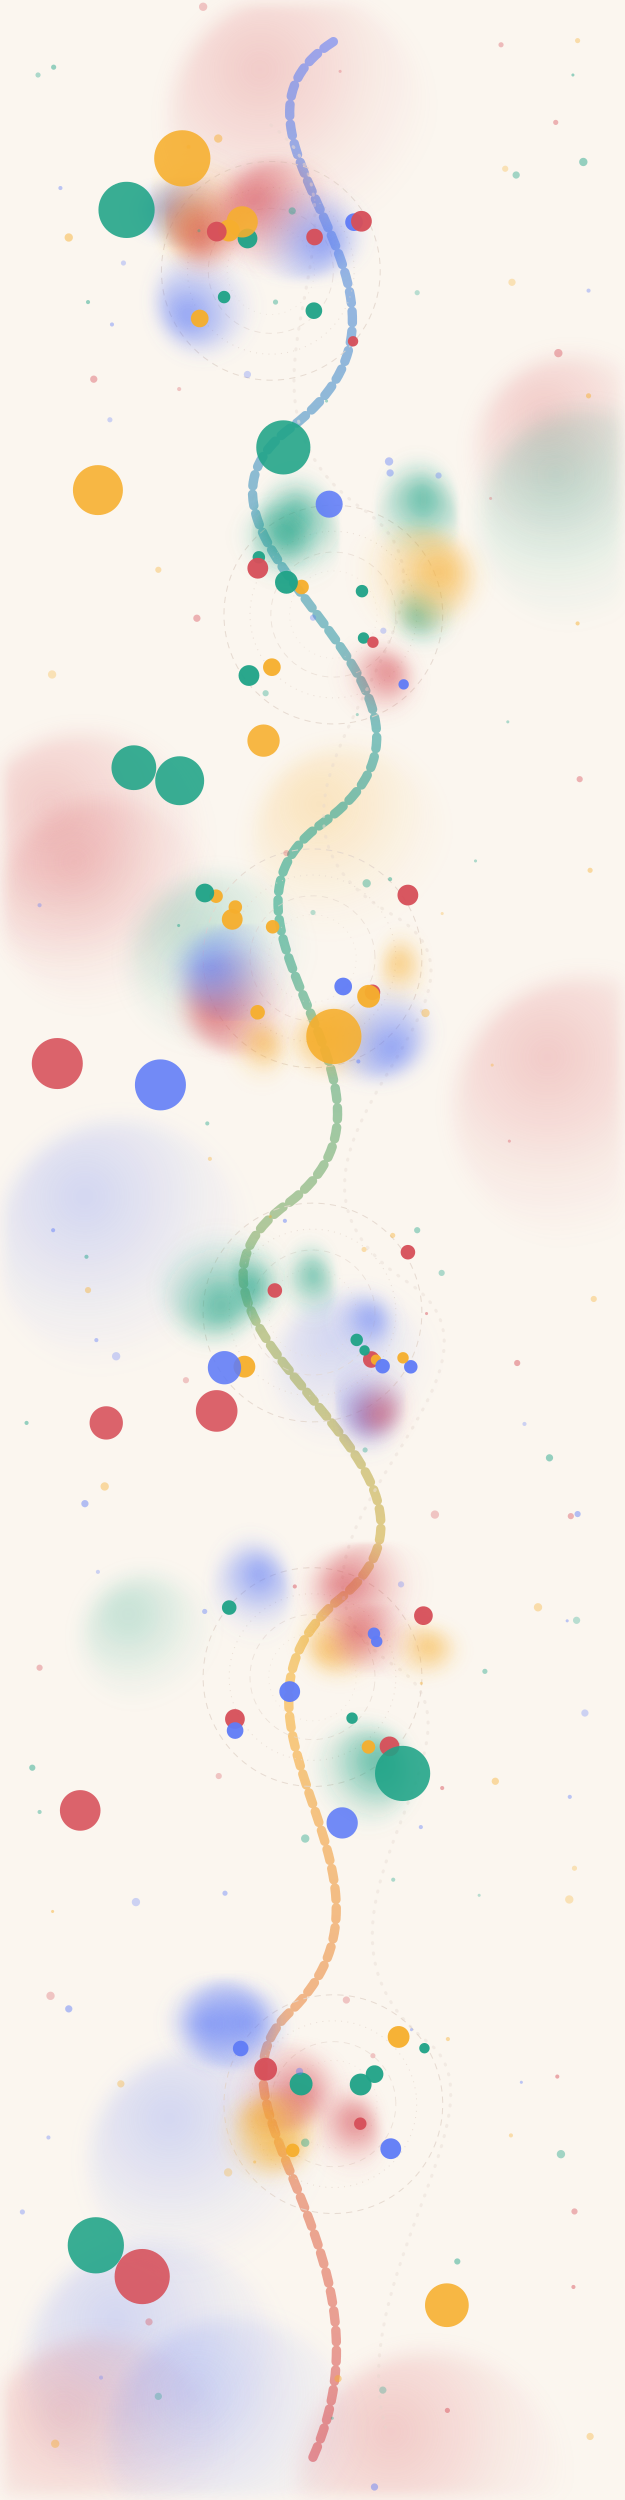
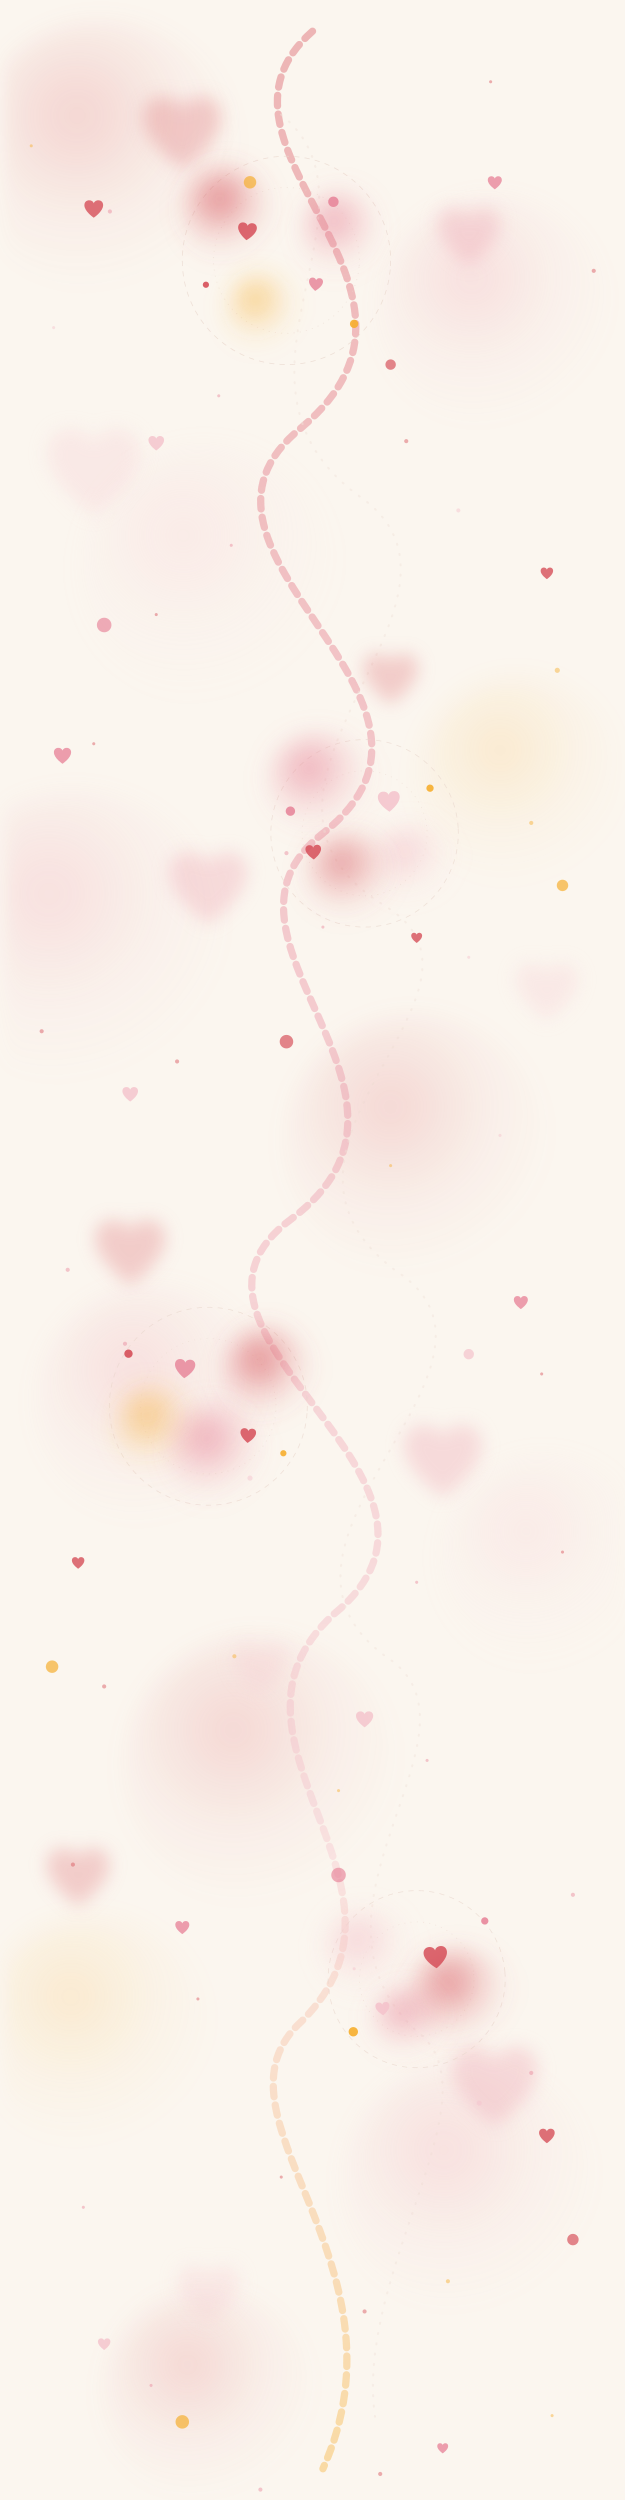
<svg xmlns="http://www.w3.org/2000/svg" viewBox="0 0 1200 4800" width="1200" height="4800" preserveAspectRatio="none" aria-hidden="true">
  <defs>
-     <radialGradient id="gPrimary" cx="35%" cy="30%" r="70%">
-       <stop offset="0%" stop-color="#d64f59" stop-opacity="0.95" />
-       <stop offset="65%" stop-color="#d64f59" stop-opacity="0.25" />
+     <radialGradient id="gRed" cx="40%" cy="35%" r="65%">
+       <stop offset="0%" stop-color="#d64f59" stop-opacity="0.9" />
+       <stop offset="60%" stop-color="#d64f59" stop-opacity="0.2" />
      <stop offset="100%" stop-color="#d64f59" stop-opacity="0" />
    </radialGradient>
-     <radialGradient id="gSecondary" cx="35%" cy="30%" r="70%">
-       <stop offset="0%" stop-color="#5f7cf7" stop-opacity="0.95" />
-       <stop offset="65%" stop-color="#5f7cf7" stop-opacity="0.25" />
-       <stop offset="100%" stop-color="#5f7cf7" stop-opacity="0" />
+     <radialGradient id="gRose" cx="40%" cy="35%" r="65%">
+       <stop offset="0%" stop-color="#e8879b" stop-opacity="0.9" />
+       <stop offset="60%" stop-color="#e8879b" stop-opacity="0.2" />
+       <stop offset="100%" stop-color="#e8879b" stop-opacity="0" />
    </radialGradient>
-     <radialGradient id="gAccent" cx="35%" cy="30%" r="70%">
-       <stop offset="0%" stop-color="#f6ae2d" stop-opacity="0.95" />
-       <stop offset="65%" stop-color="#f6ae2d" stop-opacity="0.25" />
+     <radialGradient id="gPink" cx="40%" cy="35%" r="65%">
+       <stop offset="0%" stop-color="#f4c2cb" stop-opacity="0.9" />
+       <stop offset="60%" stop-color="#f4c2cb" stop-opacity="0.2" />
+       <stop offset="100%" stop-color="#f4c2cb" stop-opacity="0" />
+     </radialGradient>
+     <radialGradient id="gGold" cx="40%" cy="35%" r="65%">
+       <stop offset="0%" stop-color="#f6ae2d" stop-opacity="0.9" />
+       <stop offset="60%" stop-color="#f6ae2d" stop-opacity="0.2" />
      <stop offset="100%" stop-color="#f6ae2d" stop-opacity="0" />
    </radialGradient>
-     <radialGradient id="gContrast" cx="35%" cy="30%" r="70%">
-       <stop offset="0%" stop-color="#1fa387" stop-opacity="0.95" />
-       <stop offset="65%" stop-color="#1fa387" stop-opacity="0.25" />
-       <stop offset="100%" stop-color="#1fa387" stop-opacity="0" />
-     </radialGradient>
    <linearGradient id="trail" x1="0" y1="0" x2="0" y2="1">
-       <stop offset="0%" stop-color="#5f7cf7" stop-opacity="0.9" />
-       <stop offset="35%" stop-color="#1fa387" stop-opacity="0.9" />
-       <stop offset="68%" stop-color="#f6ae2d" stop-opacity="0.9" />
-       <stop offset="100%" stop-color="#d64f59" stop-opacity="0.9" />
+       <stop offset="0%" stop-color="#d64f59" stop-opacity="0.7" />
+       <stop offset="40%" stop-color="#e8879b" stop-opacity="0.7" />
+       <stop offset="75%" stop-color="#f4c2cb" stop-opacity="0.7" />
+       <stop offset="100%" stop-color="#f6ae2d" stop-opacity="0.7" />
    </linearGradient>
    <filter id="blurSoft" x="-60%" y="-60%" width="220%" height="220%">
-       <feGaussianBlur stdDeviation="18" />
+       <feGaussianBlur stdDeviation="22" />
    </filter>
-     <filter id="glowSoft" x="-70%" y="-70%" width="240%" height="240%">
-       <feGaussianBlur stdDeviation="22" result="b" />
+     <filter id="blurHeart" x="-50%" y="-50%" width="200%" height="200%">
+       <feGaussianBlur stdDeviation="16" />
+     </filter>
+     <filter id="glowTiny" x="-80%" y="-80%" width="260%" height="260%">
+       <feGaussianBlur stdDeviation="8" result="b" />
      <feMerge>
        <feMergeNode in="b" />
        <feMergeNode in="SourceGraphic" />
      </feMerge>
    </filter>
-     <filter id="glowTiny" x="-80%" y="-80%" width="260%" height="260%">
-       <feGaussianBlur stdDeviation="10" result="b" />
-       <feMerge>
-         <feMergeNode in="b" />
-         <feMergeNode in="SourceGraphic" />
-       </feMerge>
-     </filter>
+     <path id="heart" d="M0,-8 C-2,-15 -15,-15 -15,-5 C-15,5 0,15 0,15 C0,15 15,5 15,-5 C15,-15 2,-15 0,-8Z" />
  </defs>
  <rect width="1200" height="4800" fill="#fbf6ef" />
-   <circle cx="667" cy="1616" r="181" fill="url(#gAccent)" opacity="0.28" filter="url(#blurSoft)" />
-   <circle cx="235" cy="2394" r="241" fill="url(#gSecondary)" opacity="0.28" filter="url(#blurSoft)" />
-   <circle cx="297" cy="4553" r="248" fill="url(#gSecondary)" opacity="0.28" filter="url(#blurSoft)" />
-   <circle cx="573" cy="232" r="247" fill="url(#gPrimary)" opacity="0.28" filter="url(#blurSoft)" />
-   <circle cx="391" cy="4155" r="219" fill="url(#gSecondary)" opacity="0.28" filter="url(#blurSoft)" />
-   <circle cx="678" cy="2633" r="150" fill="url(#gSecondary)" opacity="0.28" filter="url(#blurSoft)" />
-   <circle cx="1128" cy="2132" r="256" fill="url(#gPrimary)" opacity="0.28" filter="url(#blurSoft)" />
-   <circle cx="419" cy="1848" r="169" fill="url(#gContrast)" opacity="0.28" filter="url(#blurSoft)" />
-   <circle cx="165" cy="1639" r="232" fill="url(#gPrimary)" opacity="0.28" filter="url(#blurSoft)" />
-   <circle cx="204" cy="1737" r="204" fill="url(#gPrimary)" opacity="0.28" filter="url(#blurSoft)" />
-   <circle cx="194" cy="4725" r="238" fill="url(#gPrimary)" opacity="0.28" filter="url(#blurSoft)" />
-   <circle cx="1101" cy="872" r="189" fill="url(#gPrimary)" opacity="0.28" filter="url(#blurSoft)" />
-   <circle cx="1130" cy="995" r="209" fill="url(#gContrast)" opacity="0.28" filter="url(#blurSoft)" />
-   <circle cx="827" cy="4771" r="255" fill="url(#gPrimary)" opacity="0.28" filter="url(#blurSoft)" />
-   <circle cx="448" cy="4691" r="240" fill="url(#gSecondary)" opacity="0.28" filter="url(#blurSoft)" />
-   <circle cx="283" cy="3148" r="123" fill="url(#gContrast)" opacity="0.28" filter="url(#blurSoft)" />
-   <g opacity="0.65">
-     <path d="M 640 80    C 360 260, 900 560, 560 820    C 260 1040, 980 1320, 620 1580    C 340 1780, 860 2100, 540 2320    C 240 2560, 980 2820, 640 3080    C 380 3320, 820 3600, 560 3860    C 360 4040, 780 4320, 600 4720" fill="none" stroke="url(#trail)" stroke-width="18" stroke-linecap="round" stroke-dasharray="22 16" />
-     <path d="M 520 240    C 760 420, 380 760, 700 980    C 980 1180, 360 1540, 760 1760    C 1020 1920, 420 2220, 780 2460    C 1060 2640, 420 2980, 760 3200    C 980 3340, 520 3680, 820 3920    C 980 4040, 660 4380, 740 4660" fill="none" stroke="#e3d6cc" stroke-width="6" stroke-linecap="round" stroke-dasharray="2 18" opacity="0.55" />
+   <circle cx="200" cy="300" r="260" fill="url(#gRed)" opacity="0.22" filter="url(#blurSoft)" />
+   <circle cx="950" cy="600" r="220" fill="url(#gRose)" opacity="0.22" filter="url(#blurSoft)" />
+   <circle cx="400" cy="1100" r="240" fill="url(#gPink)" opacity="0.25" filter="url(#blurSoft)" />
+   <circle cx="1000" cy="1500" r="200" fill="url(#gGold)" opacity="0.18" filter="url(#blurSoft)" />
+   <circle cx="150" cy="1800" r="280" fill="url(#gRose)" opacity="0.22" filter="url(#blurSoft)" />
+   <circle cx="800" cy="2200" r="250" fill="url(#gRed)" opacity="0.20" filter="url(#blurSoft)" />
+   <circle cx="300" cy="2700" r="230" fill="url(#gRose)" opacity="0.22" filter="url(#blurSoft)" />
+   <circle cx="1050" cy="3000" r="200" fill="url(#gPink)" opacity="0.25" filter="url(#blurSoft)" />
+   <circle cx="500" cy="3400" r="260" fill="url(#gRed)" opacity="0.20" filter="url(#blurSoft)" />
+   <circle cx="180" cy="3900" r="220" fill="url(#gGold)" opacity="0.18" filter="url(#blurSoft)" />
+   <circle cx="900" cy="4200" r="240" fill="url(#gRose)" opacity="0.22" filter="url(#blurSoft)" />
+   <circle cx="400" cy="4600" r="200" fill="url(#gRed)" opacity="0.20" filter="url(#blurSoft)" />
+   <g opacity="0.55">
+     <path d="M 600 60 C 350 280, 900 550, 580 820 C 280 1060, 950 1340, 620 1600 C 360 1800, 880 2100, 560 2340 C 260 2560, 960 2840, 640 3100 C 380 3340, 840 3620, 580 3880 C 380 4060, 800 4340, 620 4740" fill="none" stroke="url(#trail)" stroke-width="14" stroke-linecap="round" stroke-dasharray="20 16" />
+     <path d="M 540 220 C 760 400, 380 740, 700 960 C 960 1160, 380 1520, 740 1740 C 1000 1900, 440 2200, 760 2440 C 1040 2620, 440 2960, 740 3180 C 960 3320, 540 3660, 800 3900 C 960 4020, 680 4360, 720 4640" fill="none" stroke="#e8d6cc" stroke-width="4" stroke-linecap="round" stroke-dasharray="2 18" opacity="0.5" />
  </g>
-   <g transform="translate(520 520) rotate(5)">
-     <circle r="210" fill="none" stroke="#e3d6cc" stroke-width="2" stroke-dasharray="12 10" opacity="0.85" />
-     <circle r="160" fill="none" stroke="#e3d6cc" stroke-width="2" stroke-dasharray="2 10" opacity="0.73" />
-     <circle r="120" fill="none" stroke="#e3d6cc" stroke-width="1.8" stroke-dasharray="12 10" opacity="0.61" />
-     <circle r="84" fill="none" stroke="#e3d6cc" stroke-width="1.8" stroke-dasharray="2 10" opacity="0.49" />
-     <circle cx="-175" cy="-97" r="68" fill="url(#gSecondary)" opacity="0.78" filter="url(#blurSoft)" transform="rotate(314 -175 -97)" />
-     <circle cx="-151" cy="-114" r="90" fill="url(#gAccent)" opacity="0.78" filter="url(#blurSoft)" transform="rotate(226 -151 -114)" />
-     <circle cx="3" cy="-107" r="108" fill="url(#gPrimary)" opacity="0.78" filter="url(#blurSoft)" transform="rotate(336 3 -107)" />
-     <circle cx="52" cy="-79" r="93" fill="url(#gSecondary)" opacity="0.78" filter="url(#blurSoft)" transform="rotate(148 52 -79)" />
-     <circle cx="-120" cy="63" r="95" fill="url(#gSecondary)" opacity="0.78" filter="url(#blurSoft)" transform="rotate(258 -120 63)" />
-     <circle cx="-132" cy="-92" r="80" fill="url(#gPrimary)" opacity="0.78" filter="url(#blurSoft)" transform="rotate(228 -132 -92)" />
-     <circle cx="-128" cy="103" r="17" fill="#f6ae2d" opacity="0.95" />
-     <circle cx="-87" cy="-70" r="21" fill="#f6ae2d" opacity="0.95" />
-     <circle cx="89" cy="69" r="16" fill="#1fa387" opacity="0.95" />
-     <circle cx="-110" cy="-66" r="19" fill="#d64f59" opacity="0.95" />
-     <circle cx="-85" cy="58" r="12" fill="#1fa387" opacity="0.95" />
-     <circle cx="-50" cy="-58" r="19" fill="#1fa387" opacity="0.95" />
-     <circle cx="169" cy="121" r="10" fill="#d64f59" opacity="0.95" />
-     <circle cx="151" cy="-107" r="17" fill="#5f7cf7" opacity="0.95" />
-     <circle cx="165" cy="-110" r="20" fill="#d64f59" opacity="0.95" />
-     <circle cx="78" cy="-72" r="16" fill="#d64f59" opacity="0.95" />
+   <g filter="url(#blurHeart)" opacity="0.25">
+     <use href="#heart" fill="#d64f59" transform="translate(350,250) scale(5)" />
+     <use href="#heart" fill="#e8879b" transform="translate(900,450) scale(4)" />
+     <use href="#heart" fill="#f4c2cb" transform="translate(180,900) scale(6)" />
+     <use href="#heart" fill="#d64f59" transform="translate(750,1300) scale(3.5)" />
+     <use href="#heart" fill="#e8879b" transform="translate(400,1700) scale(5)" />
+     <use href="#heart" fill="#f4c2cb" transform="translate(1050,1900) scale(4)" />
+     <use href="#heart" fill="#d64f59" transform="translate(250,2400) scale(4.5)" />
+     <use href="#heart" fill="#e8879b" transform="translate(850,2800) scale(5)" />
+     <use href="#heart" fill="#f4c2cb" transform="translate(500,3200) scale(3.5)" />
+     <use href="#heart" fill="#d64f59" transform="translate(150,3600) scale(4)" />
+     <use href="#heart" fill="#e8879b" transform="translate(950,4000) scale(5.5)" />
+     <use href="#heart" fill="#f4c2cb" transform="translate(400,4400) scale(4)" />
  </g>
-   <g transform="translate(640 1180) rotate(0)">
-     <circle r="210" fill="none" stroke="#e3d6cc" stroke-width="2" stroke-dasharray="12 10" opacity="0.85" />
-     <circle r="160" fill="none" stroke="#e3d6cc" stroke-width="2" stroke-dasharray="2 10" opacity="0.73" />
-     <circle r="120" fill="none" stroke="#e3d6cc" stroke-width="1.8" stroke-dasharray="12 10" opacity="0.61" />
-     <circle r="84" fill="none" stroke="#e3d6cc" stroke-width="1.8" stroke-dasharray="2 10" opacity="0.49" />
-     <circle cx="-72" cy="-152" r="85" fill="url(#gContrast)" opacity="0.78" filter="url(#blurSoft)" transform="rotate(38 -72 -152)" />
-     <circle cx="160" cy="-187" r="81" fill="url(#gContrast)" opacity="0.78" filter="url(#blurSoft)" transform="rotate(54 160 -187)" />
-     <circle cx="179" cy="-12" r="54" fill="url(#gContrast)" opacity="0.78" filter="url(#blurSoft)" transform="rotate(266 179 -12)" />
-     <circle cx="-115" cy="-138" r="63" fill="url(#gContrast)" opacity="0.78" filter="url(#blurSoft)" transform="rotate(91 -115 -138)" />
-     <circle cx="154" cy="-68" r="105" fill="url(#gAccent)" opacity="0.78" filter="url(#blurSoft)" transform="rotate(111 154 -68)" />
-     <circle cx="81" cy="128" r="64" fill="url(#gPrimary)" opacity="0.78" filter="url(#blurSoft)" transform="rotate(92 81 128)" />
-     <circle cx="55" cy="-45" r="12" fill="#1fa387" opacity="0.95" />
-     <circle cx="-162" cy="117" r="20" fill="#1fa387" opacity="0.95" />
-     <circle cx="-143" cy="-110" r="12" fill="#1fa387" opacity="0.95" />
-     <circle cx="58" cy="45" r="11" fill="#1fa387" opacity="0.95" />
-     <circle cx="135" cy="134" r="10" fill="#5f7cf7" opacity="0.95" />
-     <circle cx="-145" cy="-89" r="20" fill="#d64f59" opacity="0.95" />
-     <circle cx="-118" cy="101" r="17" fill="#f6ae2d" opacity="0.95" />
-     <circle cx="-61" cy="-53" r="14" fill="#f6ae2d" opacity="0.95" />
-     <circle cx="76" cy="53" r="11" fill="#d64f59" opacity="0.95" />
-     <circle cx="-90" cy="-62" r="22" fill="#1fa387" opacity="0.95" />
+   <g transform="translate(550,500) rotate(5)">
+     <circle r="200" fill="none" stroke="#e8d6cc" stroke-width="1.5" stroke-dasharray="10 10" opacity="0.7" />
+     <circle r="140" fill="none" stroke="#e8d6cc" stroke-width="1.5" stroke-dasharray="2 10" opacity="0.55" />
+     <circle cx="-120" cy="-80" r="90" fill="url(#gRed)" opacity="0.7" filter="url(#blurSoft)" />
+     <circle cx="100" cy="-60" r="80" fill="url(#gRose)" opacity="0.7" filter="url(#blurSoft)" />
+     <circle cx="-40" cy="100" r="70" fill="url(#gGold)" opacity="0.6" filter="url(#blurSoft)" />
+     <use href="#heart" fill="#d64f59" transform="translate(-80,-50) scale(1.2)" opacity="0.85" />
+     <use href="#heart" fill="#e8879b" transform="translate(60,40) scale(0.9)" opacity="0.85" />
+     <circle cx="140" cy="110" r="8" fill="#f6ae2d" opacity="0.9" />
+     <circle cx="-150" cy="60" r="6" fill="#d64f59" opacity="0.9" />
+     <circle cx="80" cy="-120" r="10" fill="#e8879b" opacity="0.9" />
  </g>
-   <g transform="translate(600 1840) rotate(-5)">
-     <circle r="210" fill="none" stroke="#e3d6cc" stroke-width="2" stroke-dasharray="12 10" opacity="0.85" />
-     <circle r="160" fill="none" stroke="#e3d6cc" stroke-width="2" stroke-dasharray="2 10" opacity="0.73" />
-     <circle r="120" fill="none" stroke="#e3d6cc" stroke-width="1.8" stroke-dasharray="12 10" opacity="0.61" />
-     <circle r="84" fill="none" stroke="#e3d6cc" stroke-width="1.8" stroke-dasharray="2 10" opacity="0.49" />
-     <circle cx="35" cy="169" r="72" fill="url(#gAccent)" opacity="0.78" filter="url(#blurSoft)" transform="rotate(335 35 169)" />
-     <circle cx="-144" cy="72" r="104" fill="url(#gPrimary)" opacity="0.78" filter="url(#blurSoft)" transform="rotate(293 -144 72)" />
-     <circle cx="-123" cy="168" r="51" fill="url(#gAccent)" opacity="0.78" filter="url(#blurSoft)" transform="rotate(88 -123 168)" />
-     <circle cx="-153" cy="14" r="94" fill="url(#gSecondary)" opacity="0.78" filter="url(#blurSoft)" transform="rotate(323 -153 14)" />
-     <circle cx="106" cy="148" r="94" fill="url(#gSecondary)" opacity="0.78" filter="url(#blurSoft)" transform="rotate(177 106 148)" />
-     <circle cx="169" cy="42" r="47" fill="url(#gAccent)" opacity="0.78" filter="url(#blurSoft)" transform="rotate(28 169 42)" />
-     <circle cx="-147" cy="-88" r="20" fill="#f6ae2d" opacity="0.95" />
-     <circle cx="-174" cy="-135" r="13" fill="#f6ae2d" opacity="0.95" />
-     <circle cx="193" cy="-105" r="20" fill="#d64f59" opacity="0.95" />
-     <circle cx="54" cy="59" r="17" fill="#5f7cf7" opacity="0.95" />
-     <circle cx="-114" cy="94" r="14" fill="#f6ae2d" opacity="0.95" />
-     <circle cx="109" cy="75" r="15" fill="#d64f59" opacity="0.95" />
-     <circle cx="-71" cy="-67" r="13" fill="#f6ae2d" opacity="0.95" />
-     <circle cx="-195" cy="-143" r="18" fill="#1fa387" opacity="0.95" />
-     <circle cx="101" cy="82" r="22" fill="#f6ae2d" opacity="0.95" />
-     <circle cx="-139" cy="-111" r="13" fill="#f6ae2d" opacity="0.95" />
+   <g transform="translate(700,1600) rotate(-3)">
+     <circle r="180" fill="none" stroke="#e8d6cc" stroke-width="1.5" stroke-dasharray="10 10" opacity="0.65" />
+     <circle r="120" fill="none" stroke="#e8d6cc" stroke-width="1.5" stroke-dasharray="2 10" opacity="0.5" />
+     <circle cx="-80" cy="-100" r="100" fill="url(#gRose)" opacity="0.7" filter="url(#blurSoft)" />
+     <circle cx="90" cy="60" r="75" fill="url(#gPink)" opacity="0.7" filter="url(#blurSoft)" />
+     <circle cx="-30" cy="80" r="85" fill="url(#gRed)" opacity="0.6" filter="url(#blurSoft)" />
+     <use href="#heart" fill="#f4c2cb" transform="translate(50,-60) scale(1.4)" opacity="0.85" />
+     <use href="#heart" fill="#d64f59" transform="translate(-100,30) scale(1)" opacity="0.85" />
+     <circle cx="130" cy="-80" r="7" fill="#f6ae2d" opacity="0.9" />
+     <circle cx="-140" cy="-50" r="9" fill="#e8879b" opacity="0.9" />
  </g>
-   <g transform="translate(600 2520) rotate(-3)">
-     <circle r="210" fill="none" stroke="#e3d6cc" stroke-width="2" stroke-dasharray="12 10" opacity="0.85" />
-     <circle r="160" fill="none" stroke="#e3d6cc" stroke-width="2" stroke-dasharray="2 10" opacity="0.73" />
-     <circle r="120" fill="none" stroke="#e3d6cc" stroke-width="1.8" stroke-dasharray="12 10" opacity="0.61" />
-     <circle r="84" fill="none" stroke="#e3d6cc" stroke-width="1.8" stroke-dasharray="2 10" opacity="0.49" />
-     <circle cx="102" cy="174" r="69" fill="url(#gSecondary)" opacity="0.78" filter="url(#blurSoft)" transform="rotate(235 102 174)" />
-     <circle cx="-6" cy="-52" r="53" fill="url(#gContrast)" opacity="0.78" filter="url(#blurSoft)" transform="rotate(64 -6 -52)" />
-     <circle cx="103" cy="180" r="59" fill="url(#gPrimary)" opacity="0.78" filter="url(#blurSoft)" transform="rotate(184 103 180)" />
-     <circle cx="93" cy="31" r="53" fill="url(#gSecondary)" opacity="0.78" filter="url(#blurSoft)" transform="rotate(92 93 31)" />
-     <circle cx="-99" cy="-76" r="55" fill="url(#gContrast)" opacity="0.78" filter="url(#blurSoft)" transform="rotate(243 -99 -76)" />
-     <circle cx="-193" cy="-67" r="98" fill="url(#gContrast)" opacity="0.78" filter="url(#blurSoft)" transform="rotate(194 -193 -67)" />
-     <circle cx="108" cy="96" r="16" fill="#d64f59" opacity="0.95" />
-     <circle cx="183" cy="114" r="13" fill="#5f7cf7" opacity="0.95" />
-     <circle cx="169" cy="96" r="11" fill="#f6ae2d" opacity="0.95" />
-     <circle cx="189" cy="-106" r="14" fill="#d64f59" opacity="0.95" />
-     <circle cx="-136" cy="97" r="21" fill="#f6ae2d" opacity="0.95" />
-     <circle cx="82" cy="57" r="12" fill="#1fa387" opacity="0.95" />
-     <circle cx="117" cy="97" r="10" fill="#f6ae2d" opacity="0.95" />
-     <circle cx="-70" cy="-46" r="14" fill="#d64f59" opacity="0.95" />
-     <circle cx="129" cy="110" r="14" fill="#5f7cf7" opacity="0.95" />
-     <circle cx="96" cy="78" r="10" fill="#1fa387" opacity="0.95" />
+   <g transform="translate(400,2700) rotate(4)">
+     <circle r="190" fill="none" stroke="#e8d6cc" stroke-width="1.5" stroke-dasharray="10 10" opacity="0.65" />
+     <circle r="130" fill="none" stroke="#e8d6cc" stroke-width="1.5" stroke-dasharray="2 10" opacity="0.5" />
+     <circle cx="110" cy="-70" r="90" fill="url(#gRed)" opacity="0.7" filter="url(#blurSoft)" />
+     <circle cx="-100" cy="50" r="80" fill="url(#gGold)" opacity="0.6" filter="url(#blurSoft)" />
+     <circle cx="20" cy="90" r="95" fill="url(#gRose)" opacity="0.7" filter="url(#blurSoft)" />
+     <use href="#heart" fill="#e8879b" transform="translate(-50,-70) scale(1.3)" opacity="0.85" />
+     <use href="#heart" fill="#d64f59" transform="translate(80,50) scale(1)" opacity="0.85" />
+     <circle cx="-160" cy="-90" r="8" fill="#d64f59" opacity="0.9" />
+     <circle cx="150" cy="80" r="6" fill="#f6ae2d" opacity="0.9" />
  </g>
-   <g transform="translate(600 3220) rotate(7)">
-     <circle r="210" fill="none" stroke="#e3d6cc" stroke-width="2" stroke-dasharray="12 10" opacity="0.85" />
-     <circle r="160" fill="none" stroke="#e3d6cc" stroke-width="2" stroke-dasharray="2 10" opacity="0.73" />
-     <circle r="120" fill="none" stroke="#e3d6cc" stroke-width="1.8" stroke-dasharray="12 10" opacity="0.61" />
-     <circle r="84" fill="none" stroke="#e3d6cc" stroke-width="1.8" stroke-dasharray="2 10" opacity="0.49" />
-     <circle cx="114" cy="178" r="92" fill="url(#gContrast)" opacity="0.78" filter="url(#blurSoft)" transform="rotate(81 114 178)" />
-     <circle cx="47" cy="-78" r="67" fill="url(#gAccent)" opacity="0.78" filter="url(#blurSoft)" transform="rotate(264 47 -78)" />
-     <circle cx="85" cy="-177" r="94" fill="url(#gPrimary)" opacity="0.78" filter="url(#blurSoft)" transform="rotate(316 85 -177)" />
-     <circle cx="196" cy="-74" r="54" fill="url(#gAccent)" opacity="0.78" filter="url(#blurSoft)" transform="rotate(101 196 -74)" />
-     <circle cx="109" cy="-85" r="69" fill="url(#gPrimary)" opacity="0.78" filter="url(#blurSoft)" transform="rotate(319 109 -85)" />
-     <circle cx="-140" cy="-149" r="79" fill="url(#gSecondary)" opacity="0.78" filter="url(#blurSoft)" transform="rotate(58 -140 -149)" />
-     <circle cx="107" cy="-97" r="12" fill="#5f7cf7" opacity="0.95" />
-     <circle cx="-138" cy="98" r="19" fill="#d64f59" opacity="0.95" />
-     <circle cx="-175" cy="-113" r="14" fill="#1fa387" opacity="0.95" />
-     <circle cx="114" cy="-83" r="11" fill="#5f7cf7" opacity="0.95" />
-     <circle cx="-40" cy="33" r="20" fill="#5f7cf7" opacity="0.95" />
-     <circle cx="85" cy="69" r="11" fill="#1fa387" opacity="0.95" />
-     <circle cx="123" cy="120" r="13" fill="#f6ae2d" opacity="0.95" />
-     <circle cx="-135" cy="120" r="16" fill="#5f7cf7" opacity="0.95" />
-     <circle cx="163" cy="114" r="19" fill="#d64f59" opacity="0.95" />
-     <circle cx="197" cy="-143" r="18" fill="#d64f59" opacity="0.95" />
+   <g transform="translate(800,3800) rotate(-5)">
+     <circle r="170" fill="none" stroke="#e8d6cc" stroke-width="1.5" stroke-dasharray="10 10" opacity="0.65" />
+     <circle r="110" fill="none" stroke="#e8d6cc" stroke-width="1.5" stroke-dasharray="2 10" opacity="0.5" />
+     <circle cx="-90" cy="-60" r="85" fill="url(#gPink)" opacity="0.7" filter="url(#blurSoft)" />
+     <circle cx="80" cy="40" r="95" fill="url(#gRed)" opacity="0.65" filter="url(#blurSoft)" />
+     <circle cx="-20" cy="80" r="70" fill="url(#gRose)" opacity="0.7" filter="url(#blurSoft)" />
+     <use href="#heart" fill="#d64f59" transform="translate(40,-40) scale(1.5)" opacity="0.85" />
+     <use href="#heart" fill="#f4c2cb" transform="translate(-70,50) scale(0.9)" opacity="0.85" />
+     <circle cx="140" cy="-100" r="7" fill="#e8879b" opacity="0.9" />
+     <circle cx="-130" cy="90" r="9" fill="#f6ae2d" opacity="0.9" />
  </g>
-   <g transform="translate(640 4040) rotate(-4)">
-     <circle r="210" fill="none" stroke="#e3d6cc" stroke-width="2" stroke-dasharray="12 10" opacity="0.85" />
-     <circle r="160" fill="none" stroke="#e3d6cc" stroke-width="2" stroke-dasharray="2 10" opacity="0.73" />
-     <circle r="120" fill="none" stroke="#e3d6cc" stroke-width="1.8" stroke-dasharray="12 10" opacity="0.61" />
-     <circle r="84" fill="none" stroke="#e3d6cc" stroke-width="1.8" stroke-dasharray="2 10" opacity="0.49" />
-     <circle cx="21" cy="59" r="66" fill="url(#gPrimary)" opacity="0.78" filter="url(#blurSoft)" transform="rotate(72 21 59)" />
-     <circle cx="-129" cy="39" r="85" fill="url(#gAccent)" opacity="0.78" filter="url(#blurSoft)" transform="rotate(186 -129 39)" />
-     <circle cx="-100" cy="-42" r="89" fill="url(#gPrimary)" opacity="0.78" filter="url(#blurSoft)" transform="rotate(155 -100 -42)" />
-     <circle cx="-111" cy="34" r="67" fill="url(#gAccent)" opacity="0.78" filter="url(#blurSoft)" transform="rotate(340 -111 34)" />
-     <circle cx="-194" cy="-162" r="87" fill="url(#gSecondary)" opacity="0.78" filter="url(#blurSoft)" transform="rotate(118 -194 -162)" />
-     <circle cx="-189" cy="-172" r="89" fill="url(#gSecondary)" opacity="0.78" filter="url(#blurSoft)" transform="rotate(305 -189 -172)" />
-     <circle cx="55" cy="-34" r="21" fill="#1fa387" opacity="0.95" />
-     <circle cx="-170" cy="-119" r="15" fill="#5f7cf7" opacity="0.95" />
-     <circle cx="49" cy="41" r="12" fill="#d64f59" opacity="0.95" />
-     <circle cx="-59" cy="-43" r="22" fill="#1fa387" opacity="0.95" />
-     <circle cx="-84" cy="83" r="13" fill="#f6ae2d" opacity="0.95" />
-     <circle cx="-125" cy="-76" r="22" fill="#d64f59" opacity="0.95" />
-     <circle cx="134" cy="-120" r="21" fill="#f6ae2d" opacity="0.95" />
-     <circle cx="104" cy="93" r="20" fill="#5f7cf7" opacity="0.95" />
-     <circle cx="182" cy="-95" r="10" fill="#1fa387" opacity="0.95" />
-     <circle cx="83" cy="-52" r="17" fill="#1fa387" opacity="0.95" />
+   <g opacity="0.8">
+     <use href="#heart" fill="#d64f59" transform="translate(180,400) scale(1.2)" />
+     <use href="#heart" fill="#e8879b" transform="translate(950,350) scale(0.9)" />
+     <use href="#heart" fill="#f4c2cb" transform="translate(300,850) scale(1)" />
+     <use href="#heart" fill="#d64f59" transform="translate(1050,1100) scale(0.8)" />
+     <use href="#heart" fill="#e8879b" transform="translate(120,1450) scale(1.1)" />
+     <use href="#heart" fill="#d64f59" transform="translate(800,1800) scale(0.7)" />
+     <use href="#heart" fill="#f4c2cb" transform="translate(250,2100) scale(1)" />
+     <use href="#heart" fill="#e8879b" transform="translate(1000,2500) scale(0.9)" />
+     <use href="#heart" fill="#d64f59" transform="translate(150,3000) scale(0.8)" />
+     <use href="#heart" fill="#f4c2cb" transform="translate(700,3300) scale(1.1)" />
+     <use href="#heart" fill="#e8879b" transform="translate(350,3700) scale(0.9)" />
+     <use href="#heart" fill="#d64f59" transform="translate(1050,4100) scale(1)" />
+     <use href="#heart" fill="#f4c2cb" transform="translate(200,4500) scale(0.8)" />
+     <use href="#heart" fill="#e8879b" transform="translate(850,4700) scale(0.7)" />
+     <circle cx="480" cy="350" r="12" fill="#f6ae2d" opacity="0.85" />
+     <circle cx="750" cy="700" r="10" fill="#d64f59" opacity="0.85" />
+     <circle cx="200" cy="1200" r="14" fill="#e8879b" opacity="0.85" />
+     <circle cx="1080" cy="1700" r="11" fill="#f6ae2d" opacity="0.85" />
+     <circle cx="550" cy="2000" r="13" fill="#d64f59" opacity="0.85" />
+     <circle cx="900" cy="2600" r="10" fill="#f4c2cb" opacity="0.85" />
+     <circle cx="100" cy="3200" r="12" fill="#f6ae2d" opacity="0.85" />
+     <circle cx="650" cy="3600" r="14" fill="#e8879b" opacity="0.85" />
+     <circle cx="1100" cy="4300" r="11" fill="#d64f59" opacity="0.85" />
+     <circle cx="350" cy="4650" r="13" fill="#f6ae2d" opacity="0.85" />
  </g>
-   <circle cx="243" cy="403" r="54" fill="#1fa387" opacity="0.88" />
-   <circle cx="350" cy="304" r="54" fill="#f6ae2d" opacity="0.88" />
-   <circle cx="465" cy="426" r="30" fill="#f6ae2d" opacity="0.88" />
-   <circle cx="188" cy="941" r="48" fill="#f6ae2d" opacity="0.88" />
-   <circle cx="544" cy="859" r="52" fill="#1fa387" opacity="0.88" />
-   <circle cx="632" cy="968" r="26" fill="#5f7cf7" opacity="0.88" />
-   <circle cx="506" cy="1422" r="31" fill="#f6ae2d" opacity="0.88" />
-   <circle cx="257" cy="1474" r="43" fill="#1fa387" opacity="0.88" />
-   <circle cx="345" cy="1499" r="47" fill="#1fa387" opacity="0.88" />
-   <circle cx="110" cy="2042" r="49" fill="#d64f59" opacity="0.88" />
-   <circle cx="308" cy="2083" r="49" fill="#5f7cf7" opacity="0.88" />
-   <circle cx="641" cy="1990" r="53" fill="#f6ae2d" opacity="0.88" />
-   <circle cx="416" cy="2709" r="40" fill="#d64f59" opacity="0.88" />
-   <circle cx="431" cy="2626" r="32" fill="#5f7cf7" opacity="0.88" />
-   <circle cx="204" cy="2732" r="32" fill="#d64f59" opacity="0.88" />
-   <circle cx="657" cy="3500" r="30" fill="#5f7cf7" opacity="0.88" />
-   <circle cx="773" cy="3405" r="53" fill="#1fa387" opacity="0.88" />
-   <circle cx="154" cy="3476" r="39" fill="#d64f59" opacity="0.88" />
-   <circle cx="273" cy="4371" r="53" fill="#d64f59" opacity="0.88" />
-   <circle cx="858" cy="4426" r="42" fill="#f6ae2d" opacity="0.88" />
-   <circle cx="184" cy="4311" r="54" fill="#1fa387" opacity="0.88" />
-   <g opacity="0.55">
-     <circle cx="942" cy="957" r="3" fill="#d64f59" opacity="0.55" />
-     <circle cx="211" cy="806" r="5" fill="#5f7cf7" opacity="0.55" />
-     <circle cx="103" cy="129" r="5" fill="#1fa387" opacity="0.85" />
-     <circle cx="344" cy="747" r="4" fill="#d64f59" opacity="0.55" />
-     <circle cx="1070" cy="3987" r="4" fill="#d64f59" opacity="0.85" />
-     <circle cx="180" cy="728" r="7" fill="#d64f59" opacity="0.75" />
-     <circle cx="169" cy="2477" r="6" fill="#f6ae2d" opacity="0.75" />
-     <circle cx="550" cy="1638" r="6" fill="#d64f59" opacity="0.55" />
-     <circle cx="51" cy="2732" r="4" fill="#1fa387" opacity="0.85" />
-     <circle cx="382" cy="443" r="3" fill="#1fa387" opacity="0.65" />
-     <circle cx="194" cy="4565" r="4" fill="#5f7cf7" opacity="0.55" />
-     <circle cx="749" cy="908" r="7" fill="#5f7cf7" opacity="0.75" />
-     <circle cx="970" cy="324" r="6" fill="#f6ae2d" opacity="0.55" />
-     <circle cx="403" cy="2225" r="4" fill="#f6ae2d" opacity="0.65" />
-     <circle cx="991" cy="336" r="7" fill="#1fa387" opacity="0.75" />
-     <circle cx="1055" cy="2799" r="7" fill="#1fa387" opacity="0.85" />
-     <circle cx="132" cy="3857" r="7" fill="#5f7cf7" opacity="0.85" />
-     <circle cx="1103" cy="3587" r="5" fill="#f6ae2d" opacity="0.55" />
-     <circle cx="420" cy="3410" r="6" fill="#d64f59" opacity="0.55" />
-     <circle cx="1033" cy="3086" r="8" fill="#f6ae2d" opacity="0.65" />
-     <circle cx="747" cy="886" r="8" fill="#5f7cf7" opacity="0.75" />
-     <circle cx="357" cy="2650" r="6" fill="#d64f59" opacity="0.55" />
-     <circle cx="849" cy="1754" r="3" fill="#f6ae2d" opacity="0.55" />
-     <circle cx="489" cy="4151" r="3" fill="#f6ae2d" opacity="0.75" />
-     <circle cx="983" cy="542" r="7" fill="#f6ae2d" opacity="0.55" />
-     <circle cx="913" cy="1653" r="3" fill="#1fa387" opacity="0.65" />
-     <circle cx="981" cy="4100" r="4" fill="#f6ae2d" opacity="0.65" />
-     <circle cx="1094" cy="3450" r="4" fill="#5f7cf7" opacity="0.75" />
-     <circle cx="163" cy="2887" r="7" fill="#5f7cf7" opacity="0.85" />
-     <circle cx="1007" cy="2734" r="4" fill="#5f7cf7" opacity="0.55" />
-     <circle cx="378" cy="1187" r="7" fill="#d64f59" opacity="0.75" />
-     <circle cx="390" cy="13" r="8" fill="#d64f59" opacity="0.55" />
-     <circle cx="343" cy="1777" r="3" fill="#1fa387" opacity="0.85" />
-     <circle cx="704" cy="1696" r="8" fill="#1fa387" opacity="0.75" />
-     <circle cx="1140" cy="2494" r="6" fill="#f6ae2d" opacity="0.65" />
-     <circle cx="1130" cy="760" r="5" fill="#f6ae2d" opacity="0.85" />
-     <circle cx="859" cy="4628" r="5" fill="#d64f59" opacity="0.85" />
-     <circle cx="601" cy="1752" r="5" fill="#1fa387" opacity="0.55" />
-     <circle cx="755" cy="3609" r="4" fill="#1fa387" opacity="0.65" />
-     <circle cx="819" cy="2522" r="3" fill="#d64f59" opacity="0.85" />
-     <circle cx="848" cy="2444" r="6" fill="#1fa387" opacity="0.65" />
-     <circle cx="860" cy="3915" r="4" fill="#f6ae2d" opacity="0.75" />
-     <circle cx="749" cy="1688" r="4" fill="#1fa387" opacity="0.85" />
-     <circle cx="97" cy="3832" r="8" fill="#d64f59" opacity="0.55" />
-     <circle cx="790" cy="3897" r="3" fill="#5f7cf7" opacity="0.75" />
-     <circle cx="754" cy="2372" r="5" fill="#f6ae2d" opacity="0.75" />
-     <circle cx="438" cy="4171" r="8" fill="#f6ae2d" opacity="0.55" />
-     <circle cx="1133" cy="1671" r="5" fill="#f6ae2d" opacity="0.75" />
-     <circle cx="978" cy="2191" r="3" fill="#d64f59" opacity="0.65" />
-     <circle cx="566" cy="3046" r="4" fill="#d64f59" opacity="0.85" />
-     <circle cx="116" cy="361" r="4" fill="#5f7cf7" opacity="0.75" />
-     <circle cx="1096" cy="2911" r="6" fill="#d64f59" opacity="0.75" />
-     <circle cx="575" cy="3977" r="7" fill="#5f7cf7" opacity="0.75" />
-     <circle cx="1072" cy="678" r="8" fill="#d64f59" opacity="0.75" />
-     <circle cx="510" cy="1331" r="6" fill="#1fa387" opacity="0.65" />
-     <circle cx="1130" cy="558" r="4" fill="#5f7cf7" opacity="0.65" />
-     <circle cx="1077" cy="4136" r="8" fill="#1fa387" opacity="0.75" />
-     <circle cx="304" cy="4601" r="7" fill="#1fa387" opacity="0.55" />
-     <circle cx="801" cy="562" r="5" fill="#1fa387" opacity="0.55" />
-     <circle cx="185" cy="2573" r="4" fill="#5f7cf7" opacity="0.75" />
-     <circle cx="1107" cy="3111" r="7" fill="#1fa387" opacity="0.55" />
-     <circle cx="101" cy="3670" r="3" fill="#f6ae2d" opacity="0.85" />
-     <circle cx="736" cy="1211" r="6" fill="#5f7cf7" opacity="0.55" />
-     <circle cx="770" cy="3042" r="6" fill="#5f7cf7" opacity="0.55" />
-     <circle cx="76" cy="1738" r="4" fill="#5f7cf7" opacity="0.65" />
-     <circle cx="561" cy="405" r="7" fill="#1fa387" opacity="0.75" />
-     <circle cx="801" cy="2362" r="6" fill="#1fa387" opacity="0.75" />
-     <circle cx="519" cy="2336" r="3" fill="#f6ae2d" opacity="0.75" />
-     <circle cx="286" cy="4458" r="7" fill="#d64f59" opacity="0.65" />
-     <circle cx="1133" cy="4678" r="7" fill="#f6ae2d" opacity="0.65" />
-     <circle cx="699" cy="2399" r="5" fill="#f6ae2d" opacity="0.65" />
-     <circle cx="975" cy="1386" r="3" fill="#1fa387" opacity="0.65" />
-     <circle cx="432" cy="3635" r="5" fill="#5f7cf7" opacity="0.75" />
-     <circle cx="878" cy="4342" r="6" fill="#1fa387" opacity="0.85" />
-     <circle cx="1093" cy="3647" r="8" fill="#f6ae2d" opacity="0.55" />
-     <circle cx="1123" cy="3289" r="7" fill="#5f7cf7" opacity="0.55" />
-     <circle cx="1001" cy="3998" r="3" fill="#5f7cf7" opacity="0.75" />
-     <circle cx="529" cy="580" r="5" fill="#1fa387" opacity="0.75" />
-     <circle cx="1109" cy="2907" r="6" fill="#5f7cf7" opacity="0.85" />
-     <circle cx="993" cy="2617" r="6" fill="#d64f59" opacity="0.85" />
-     <circle cx="215" cy="623" r="4" fill="#5f7cf7" opacity="0.75" />
-     <circle cx="393" cy="3094" r="5" fill="#5f7cf7" opacity="0.75" />
-     <circle cx="100" cy="1295" r="8" fill="#f6ae2d" opacity="0.55" />
-     <circle cx="132" cy="456" r="8" fill="#f6ae2d" opacity="0.85" />
-     <circle cx="701" cy="2784" r="5" fill="#1fa387" opacity="0.65" />
-     <circle cx="809" cy="3232" r="3" fill="#f6ae2d" opacity="0.75" />
-     <circle cx="688" cy="2038" r="4" fill="#5f7cf7" opacity="0.85" />
-     <circle cx="951" cy="3420" r="7" fill="#f6ae2d" opacity="0.75" />
-     <circle cx="931" cy="3209" r="5" fill="#1fa387" opacity="0.75" />
-     <circle cx="547" cy="2344" r="4" fill="#5f7cf7" opacity="0.85" />
-     <circle cx="362" cy="282" r="4" fill="#f6ae2d" opacity="0.65" />
-     <circle cx="920" cy="3639" r="3" fill="#1fa387" opacity="0.55" />
-     <circle cx="169" cy="580" r="4" fill="#1fa387" opacity="0.85" />
-     <circle cx="817" cy="1945" r="8" fill="#f6ae2d" opacity="0.75" />
-     <circle cx="1103" cy="4246" r="6" fill="#d64f59" opacity="0.75" />
-     <circle cx="93" cy="4104" r="4" fill="#5f7cf7" opacity="0.65" />
-     <circle cx="808" cy="3508" r="4" fill="#5f7cf7" opacity="0.75" />
-     <circle cx="232" cy="4001" r="7" fill="#f6ae2d" opacity="0.65" />
-     <circle cx="586" cy="3530" r="8" fill="#1fa387" opacity="0.75" />
-     <circle cx="686" cy="1372" r="3" fill="#1fa387" opacity="0.65" />
-     <circle cx="945" cy="2045" r="3" fill="#f6ae2d" opacity="0.65" />
-     <circle cx="601" cy="1186" r="6" fill="#5f7cf7" opacity="0.65" />
-     <circle cx="1109" cy="1197" r="4" fill="#f6ae2d" opacity="0.85" />
-     <circle cx="43" cy="4247" r="5" fill="#5f7cf7" opacity="0.65" />
-     <circle cx="73" cy="144" r="5" fill="#1fa387" opacity="0.65" />
-     <circle cx="62" cy="3394" r="6" fill="#1fa387" opacity="0.85" />
-     <circle cx="719" cy="4775" r="7" fill="#5f7cf7" opacity="0.85" />
-     <circle cx="665" cy="3840" r="7" fill="#d64f59" opacity="0.55" />
-     <circle cx="638" cy="4643" r="3" fill="#1fa387" opacity="0.65" />
-     <circle cx="849" cy="3433" r="4" fill="#d64f59" opacity="0.85" />
-     <circle cx="842" cy="913" r="6" fill="#5f7cf7" opacity="0.65" />
-     <circle cx="188" cy="3018" r="4" fill="#5f7cf7" opacity="0.55" />
-     <circle cx="1089" cy="3112" r="3" fill="#5f7cf7" opacity="0.75" />
-     <circle cx="1067" cy="235" r="5" fill="#d64f59" opacity="0.75" />
-     <circle cx="1100" cy="144" r="3" fill="#1fa387" opacity="0.85" />
-     <circle cx="102" cy="2362" r="4" fill="#5f7cf7" opacity="0.85" />
-     <circle cx="166" cy="2413" r="4" fill="#1fa387" opacity="0.85" />
-     <circle cx="398" cy="2157" r="4" fill="#1fa387" opacity="0.75" />
-     <circle cx="1109" cy="78" r="5" fill="#f6ae2d" opacity="0.65" />
-     <circle cx="419" cy="266" r="8" fill="#f6ae2d" opacity="0.85" />
-     <circle cx="76" cy="3479" r="4" fill="#1fa387" opacity="0.75" />
-     <circle cx="627" cy="770" r="3" fill="#1fa387" opacity="0.75" />
-     <circle cx="1120" cy="311" r="8" fill="#1fa387" opacity="0.85" />
-     <circle cx="1113" cy="1496" r="6" fill="#d64f59" opacity="0.75" />
-     <circle cx="1101" cy="4391" r="4" fill="#d64f59" opacity="0.85" />
-     <circle cx="223" cy="2604" r="8" fill="#5f7cf7" opacity="0.55" />
-     <circle cx="716" cy="3947" r="5" fill="#d64f59" opacity="0.55" />
-     <circle cx="962" cy="86" r="5" fill="#d64f59" opacity="0.65" />
-     <circle cx="261" cy="3652" r="8" fill="#5f7cf7" opacity="0.55" />
-     <circle cx="586" cy="4114" r="8" fill="#1fa387" opacity="0.75" />
-     <circle cx="106" cy="4692" r="8" fill="#f6ae2d" opacity="0.75" />
-     <circle cx="475" cy="719" r="7" fill="#5f7cf7" opacity="0.55" />
-     <circle cx="653" cy="137" r="3" fill="#d64f59" opacity="0.55" />
-     <circle cx="649" cy="4567" r="7" fill="#f6ae2d" opacity="0.85" />
-     <circle cx="76" cy="3202" r="6" fill="#d64f59" opacity="0.65" />
-     <circle cx="201" cy="2854" r="8" fill="#f6ae2d" opacity="0.75" />
-     <circle cx="835" cy="2908" r="8" fill="#d64f59" opacity="0.55" />
-     <circle cx="304" cy="1094" r="6" fill="#f6ae2d" opacity="0.65" />
-     <circle cx="237" cy="505" r="5" fill="#5f7cf7" opacity="0.55" />
-     <circle cx="735" cy="4589" r="7" fill="#1fa387" opacity="0.55" />
+   <g opacity="0.45">
+     <circle cx="942" cy="157" r="3" fill="#d64f59" />
+     <circle cx="211" cy="406" r="4" fill="#e8879b" />
+     <circle cx="103" cy="629" r="3" fill="#f4c2cb" />
+     <circle cx="780" cy="847" r="4" fill="#d64f59" />
+     <circle cx="444" cy="1047" r="3" fill="#e8879b" />
+     <circle cx="1070" cy="1287" r="5" fill="#f6ae2d" />
+     <circle cx="180" cy="1428" r="3" fill="#d64f59" />
+     <circle cx="550" cy="1638" r="4" fill="#e8879b" />
+     <circle cx="900" cy="1838" r="3" fill="#f4c2cb" />
+     <circle cx="340" cy="2038" r="4" fill="#d64f59" />
+     <circle cx="750" cy="2238" r="3" fill="#f6ae2d" />
+     <circle cx="130" cy="2438" r="4" fill="#e8879b" />
+     <circle cx="1040" cy="2638" r="3" fill="#d64f59" />
+     <circle cx="480" cy="2838" r="5" fill="#f4c2cb" />
+     <circle cx="800" cy="3038" r="3" fill="#e8879b" />
+     <circle cx="200" cy="3238" r="4" fill="#d64f59" />
+     <circle cx="650" cy="3438" r="3" fill="#f6ae2d" />
+     <circle cx="1100" cy="3638" r="4" fill="#e8879b" />
+     <circle cx="380" cy="3838" r="3" fill="#d64f59" />
+     <circle cx="920" cy="4038" r="5" fill="#f4c2cb" />
+     <circle cx="160" cy="4238" r="3" fill="#e8879b" />
+     <circle cx="700" cy="4438" r="4" fill="#d64f59" />
+     <circle cx="1060" cy="4638" r="3" fill="#f6ae2d" />
+     <circle cx="500" cy="4780" r="4" fill="#e8879b" />
+     <circle cx="60" cy="280" r="3" fill="#f6ae2d" />
+     <circle cx="1140" cy="520" r="4" fill="#d64f59" />
+     <circle cx="420" cy="760" r="3" fill="#e8879b" />
+     <circle cx="880" cy="980" r="4" fill="#f4c2cb" />
+     <circle cx="300" cy="1180" r="3" fill="#d64f59" />
+     <circle cx="1020" cy="1580" r="4" fill="#f6ae2d" />
+     <circle cx="620" cy="1780" r="3" fill="#e8879b" />
+     <circle cx="80" cy="1980" r="4" fill="#d64f59" />
+     <circle cx="960" cy="2180" r="3" fill="#f4c2cb" />
+     <circle cx="240" cy="2580" r="4" fill="#e8879b" />
+     <circle cx="1080" cy="2980" r="3" fill="#d64f59" />
+     <circle cx="450" cy="3180" r="4" fill="#f6ae2d" />
+     <circle cx="820" cy="3380" r="3" fill="#e8879b" />
+     <circle cx="140" cy="3580" r="4" fill="#d64f59" />
+     <circle cx="680" cy="3780" r="3" fill="#f4c2cb" />
+     <circle cx="1020" cy="3980" r="4" fill="#e8879b" />
+     <circle cx="540" cy="4180" r="3" fill="#d64f59" />
+     <circle cx="860" cy="4380" r="4" fill="#f6ae2d" />
+     <circle cx="290" cy="4580" r="3" fill="#e8879b" />
+     <circle cx="730" cy="4750" r="4" fill="#d64f59" />
  </g>
</svg>
